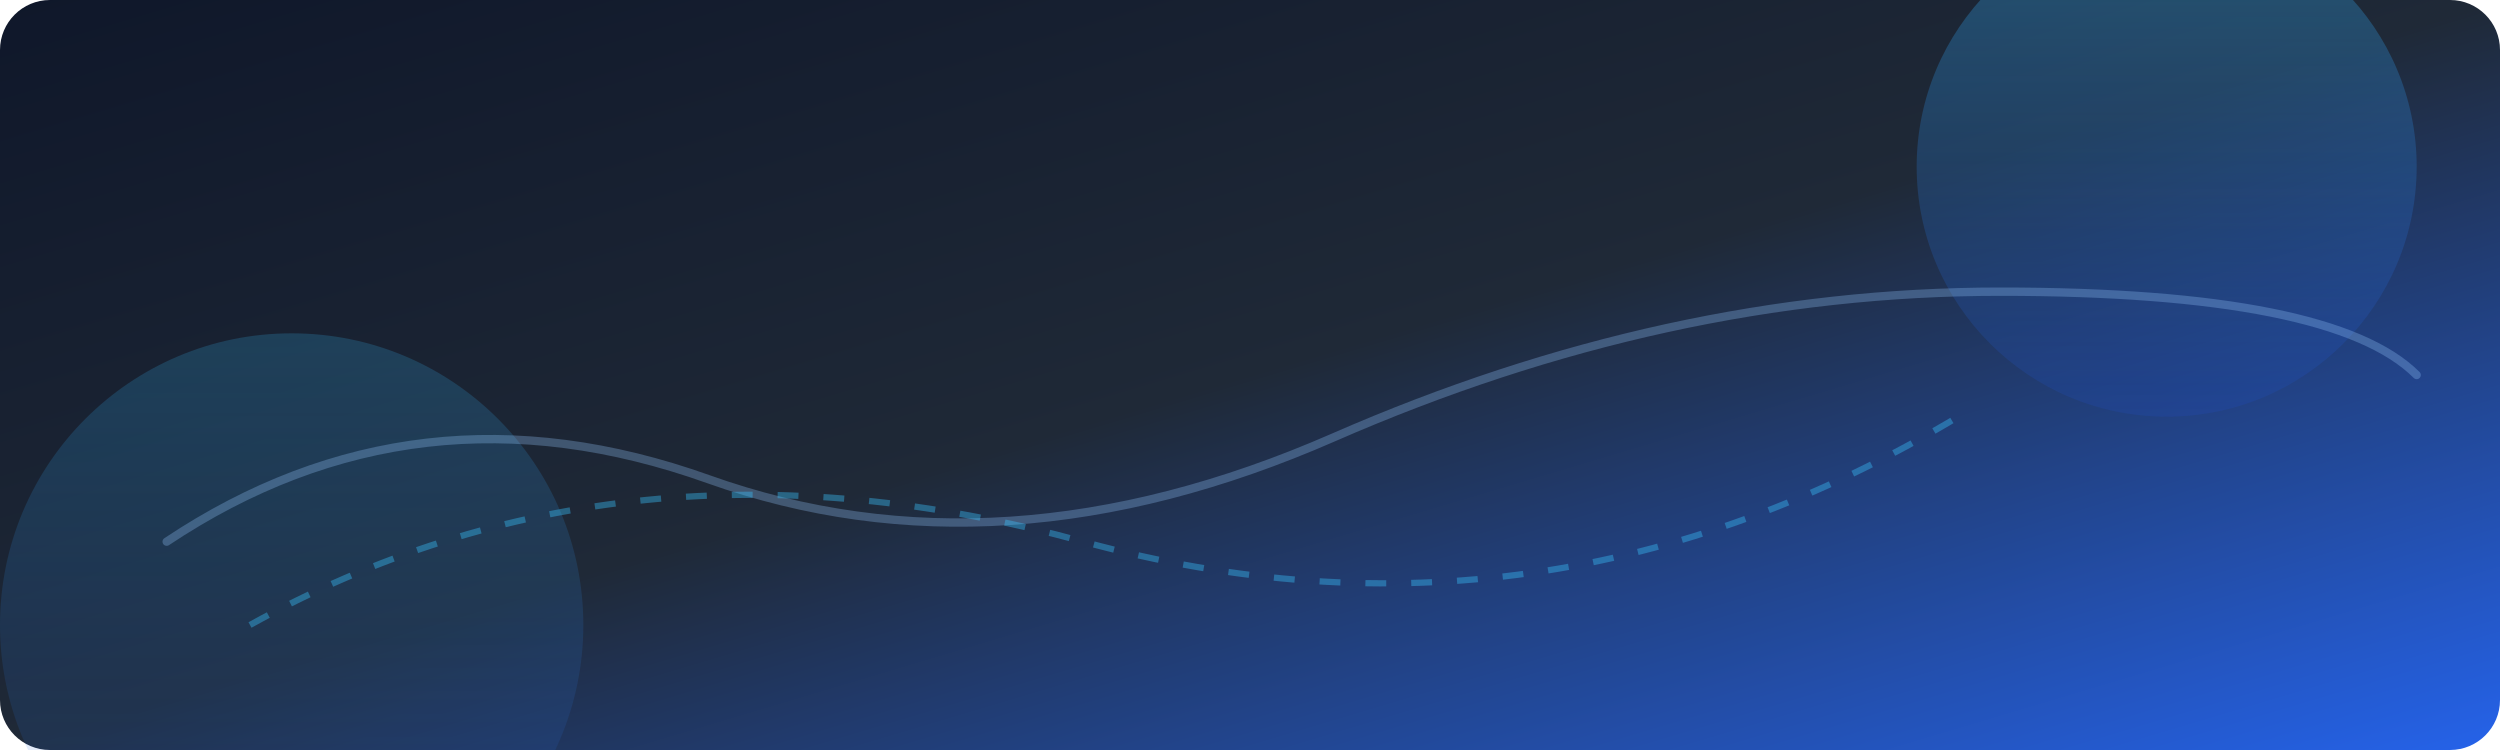
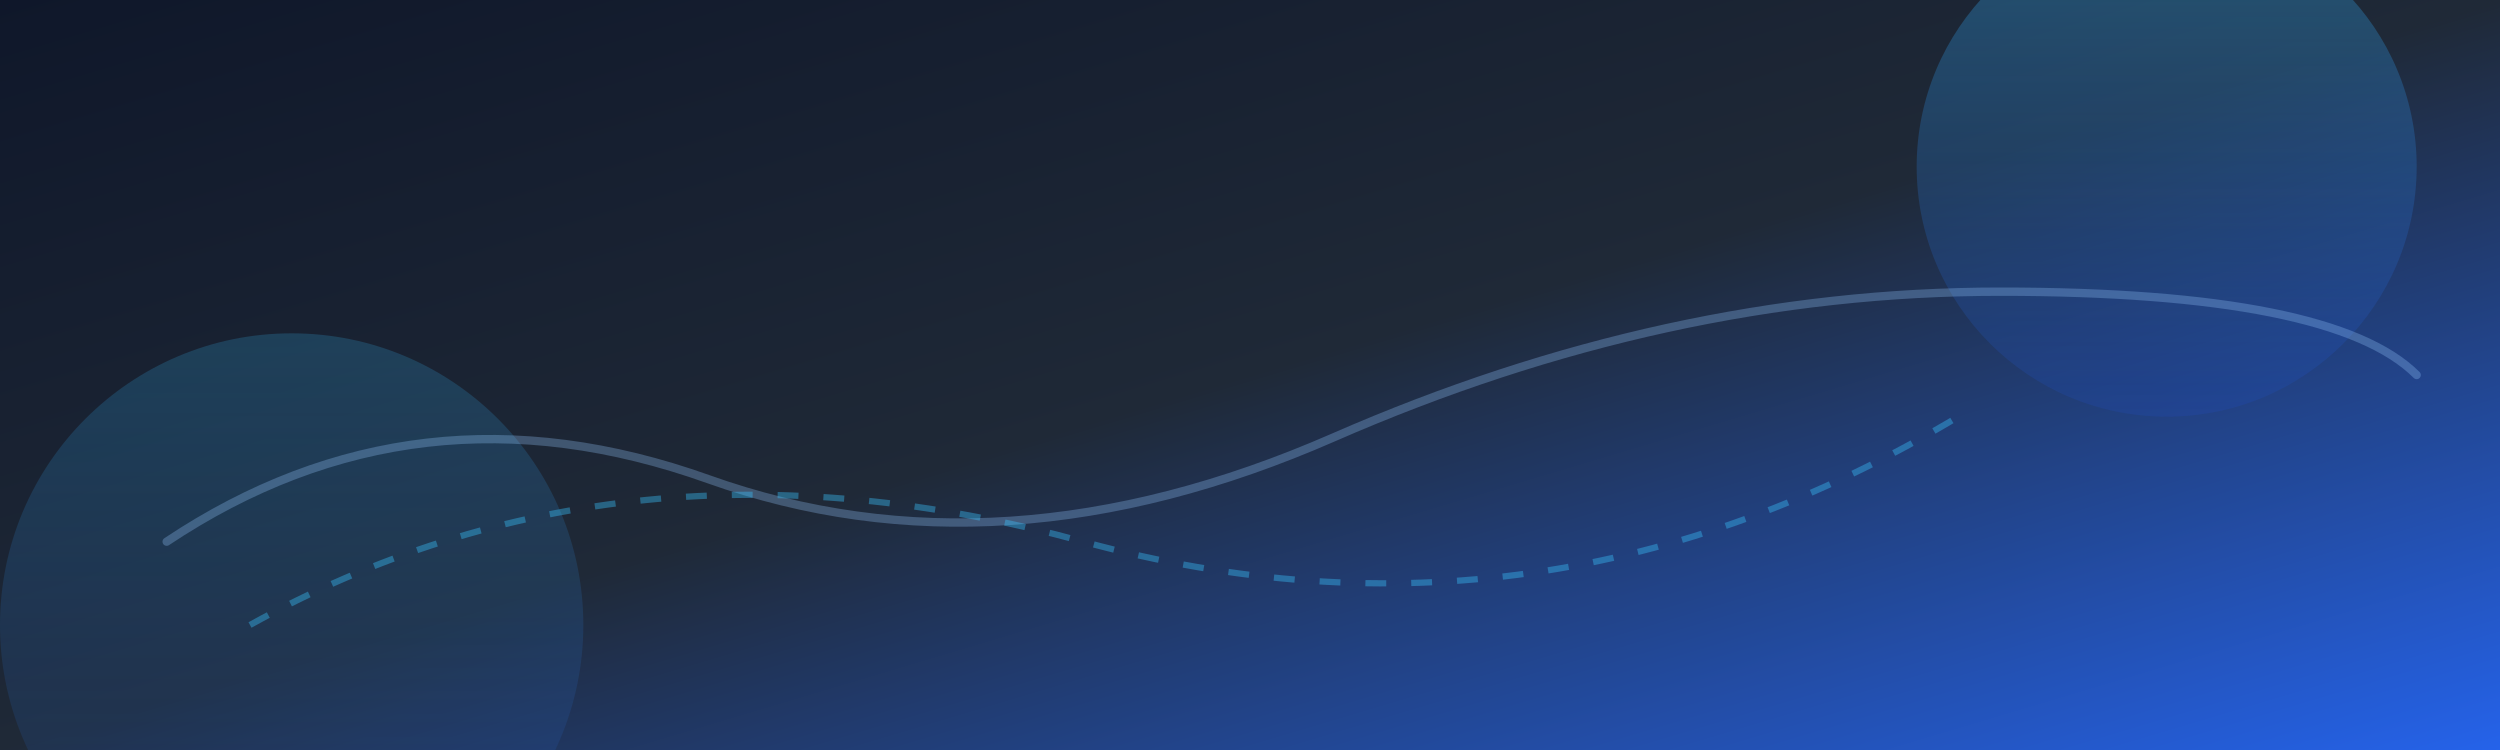
<svg xmlns="http://www.w3.org/2000/svg" width="1200" height="360" viewBox="0 0 1200 360" role="img" aria-labelledby="title desc">
  <defs>
    <linearGradient id="gradient" x1="0%" y1="0%" x2="100%" y2="100%">
      <stop offset="0%" stop-color="#0f172a" />
      <stop offset="50%" stop-color="#1f2937" />
      <stop offset="100%" stop-color="#2563eb" />
    </linearGradient>
    <linearGradient id="accent" x1="0%" y1="0%" x2="0%" y2="100%">
      <stop offset="0%" stop-color="#38bdf8" stop-opacity="0.8" />
      <stop offset="100%" stop-color="#1d4ed8" stop-opacity="0.4" />
    </linearGradient>
  </defs>
-   <rect width="1200" height="360" fill="url(#gradient)" rx="24" ry="24" />
+   <rect width="1200" height="360" fill="url(#gradient)" />
  <circle cx="1040" cy="80" r="120" fill="url(#accent)" opacity="0.4" />
  <circle cx="140" cy="300" r="140" fill="url(#accent)" opacity="0.25" />
  <path d="M80 260 Q200 180 340 230 T640 210 T960 140 T1160 180" fill="none" stroke="#93c5fd" stroke-width="4" stroke-linecap="round" stroke-linejoin="round" opacity="0.3" />
  <path d="M120 300 Q300 200 520 260 T940 200" fill="none" stroke="#38bdf8" stroke-width="3" stroke-dasharray="10 12" opacity="0.4" />
</svg>
